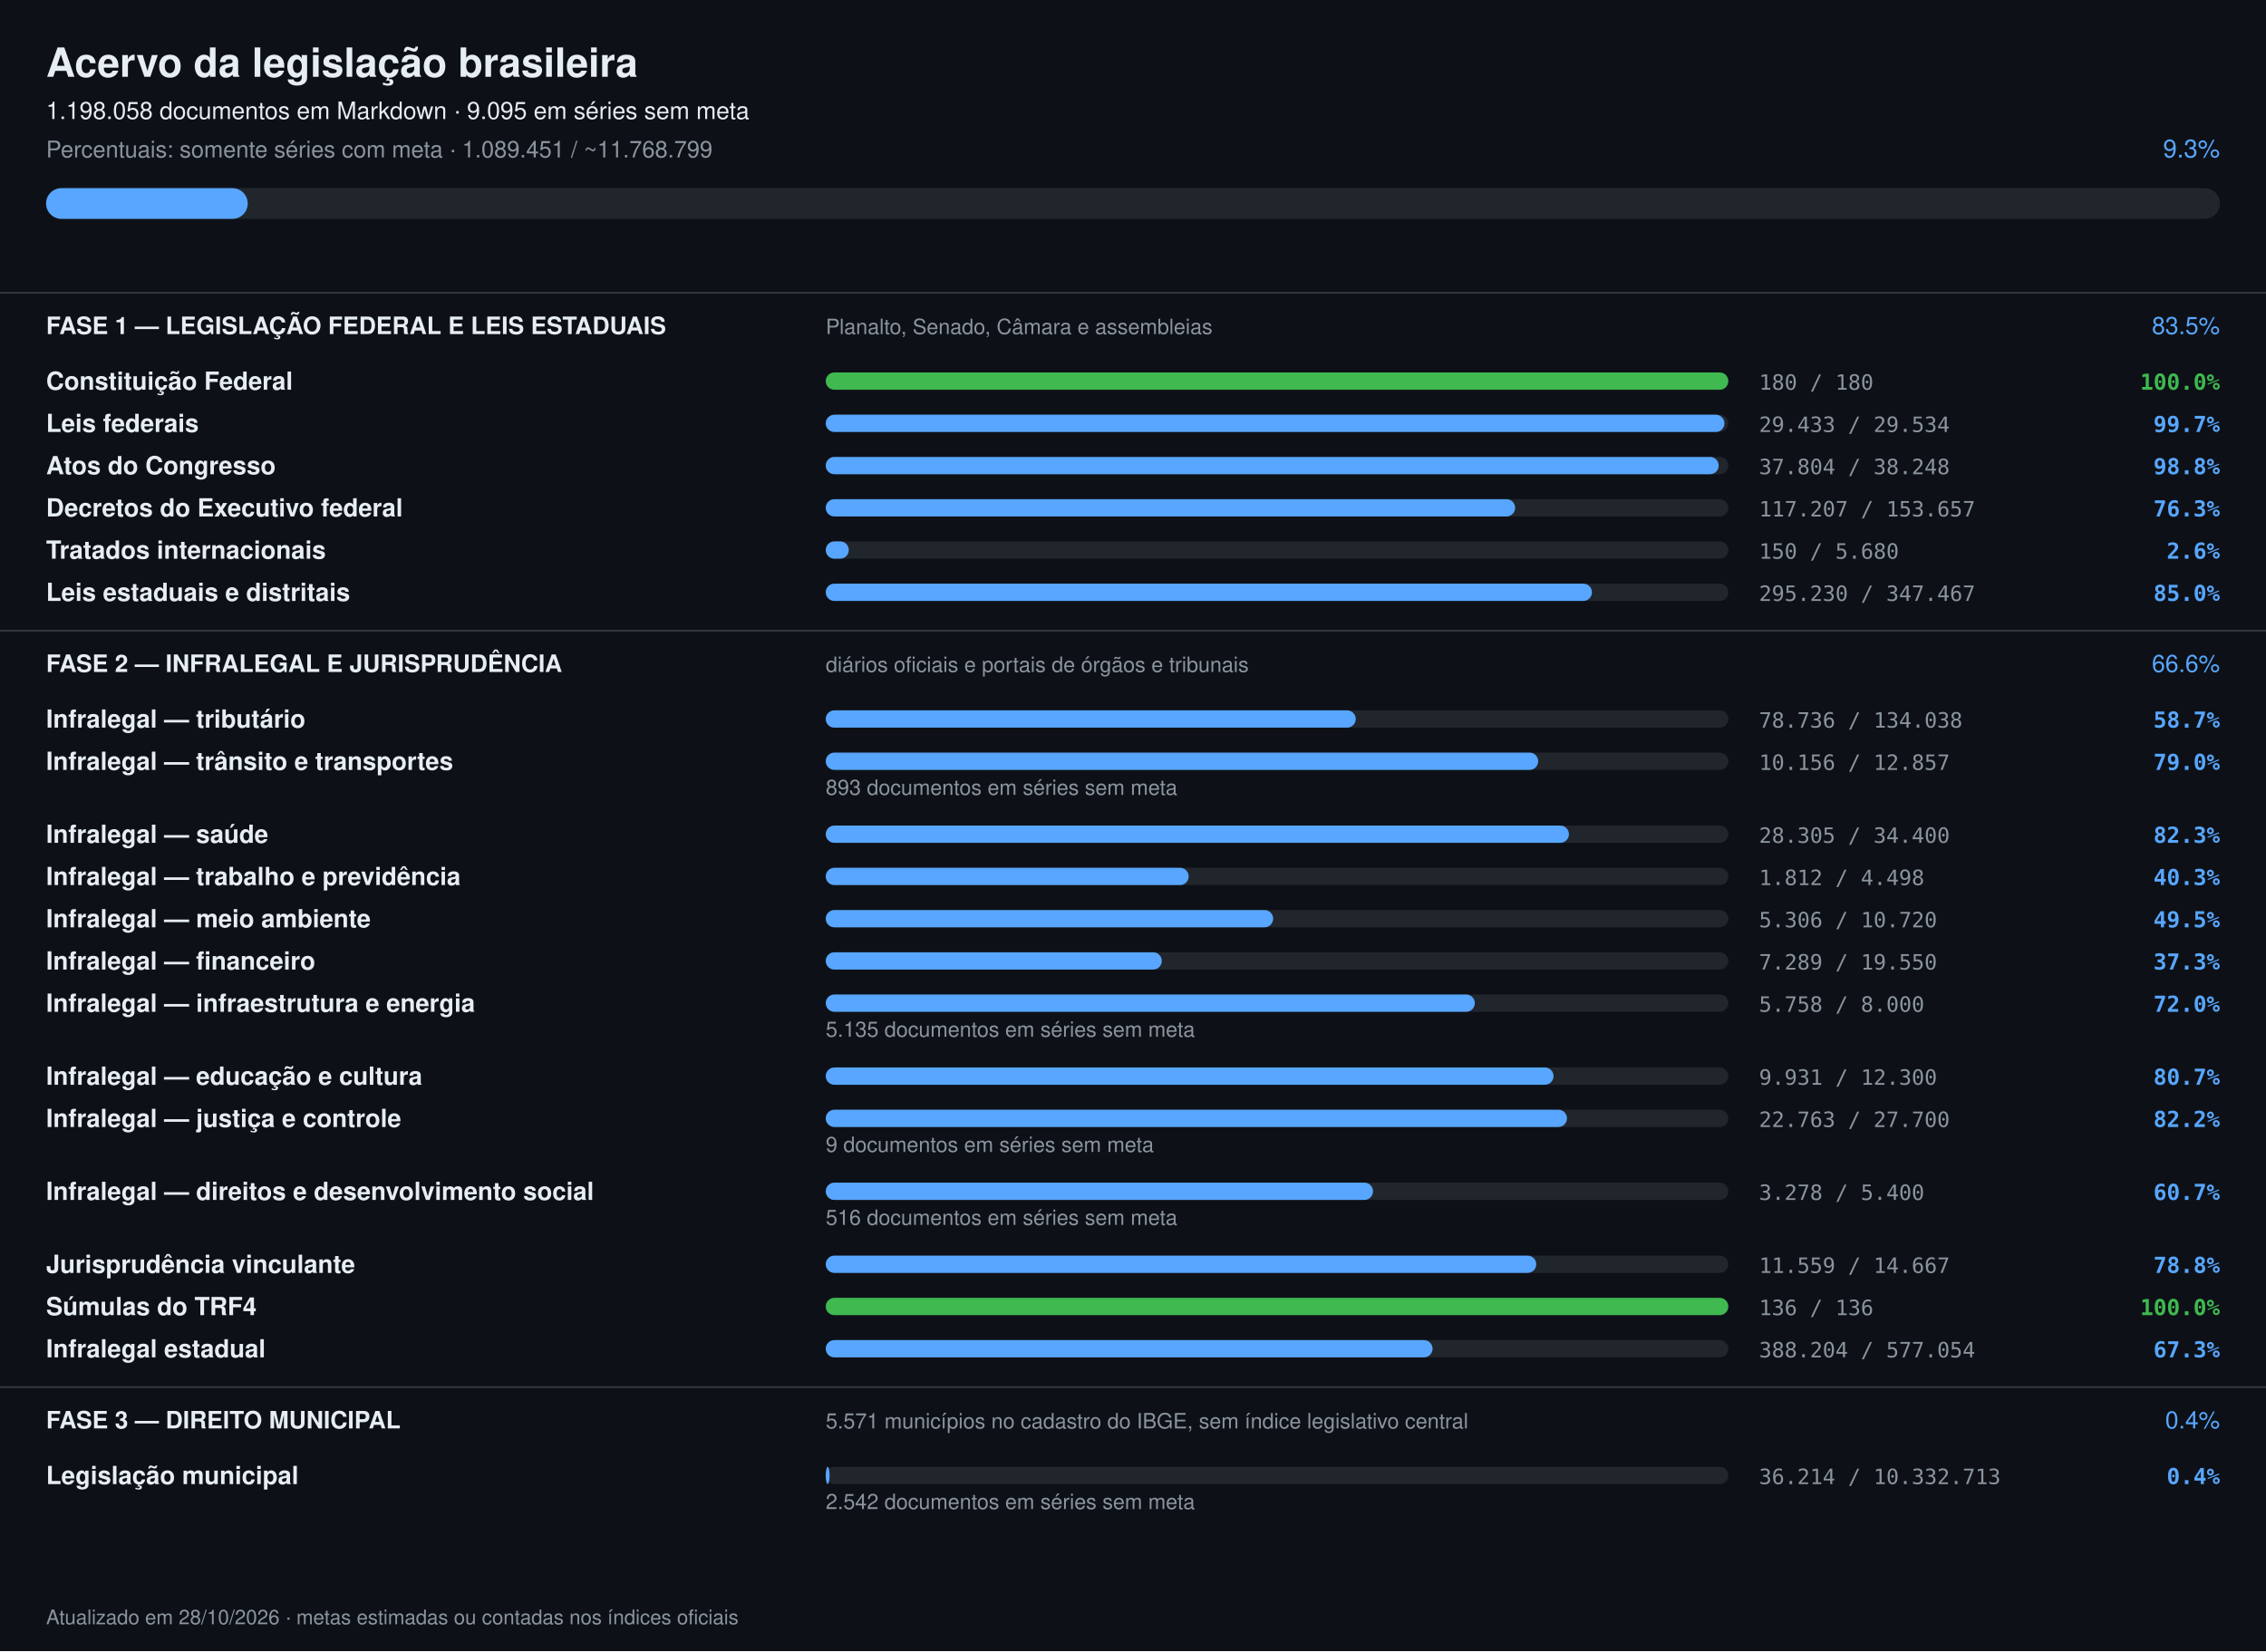
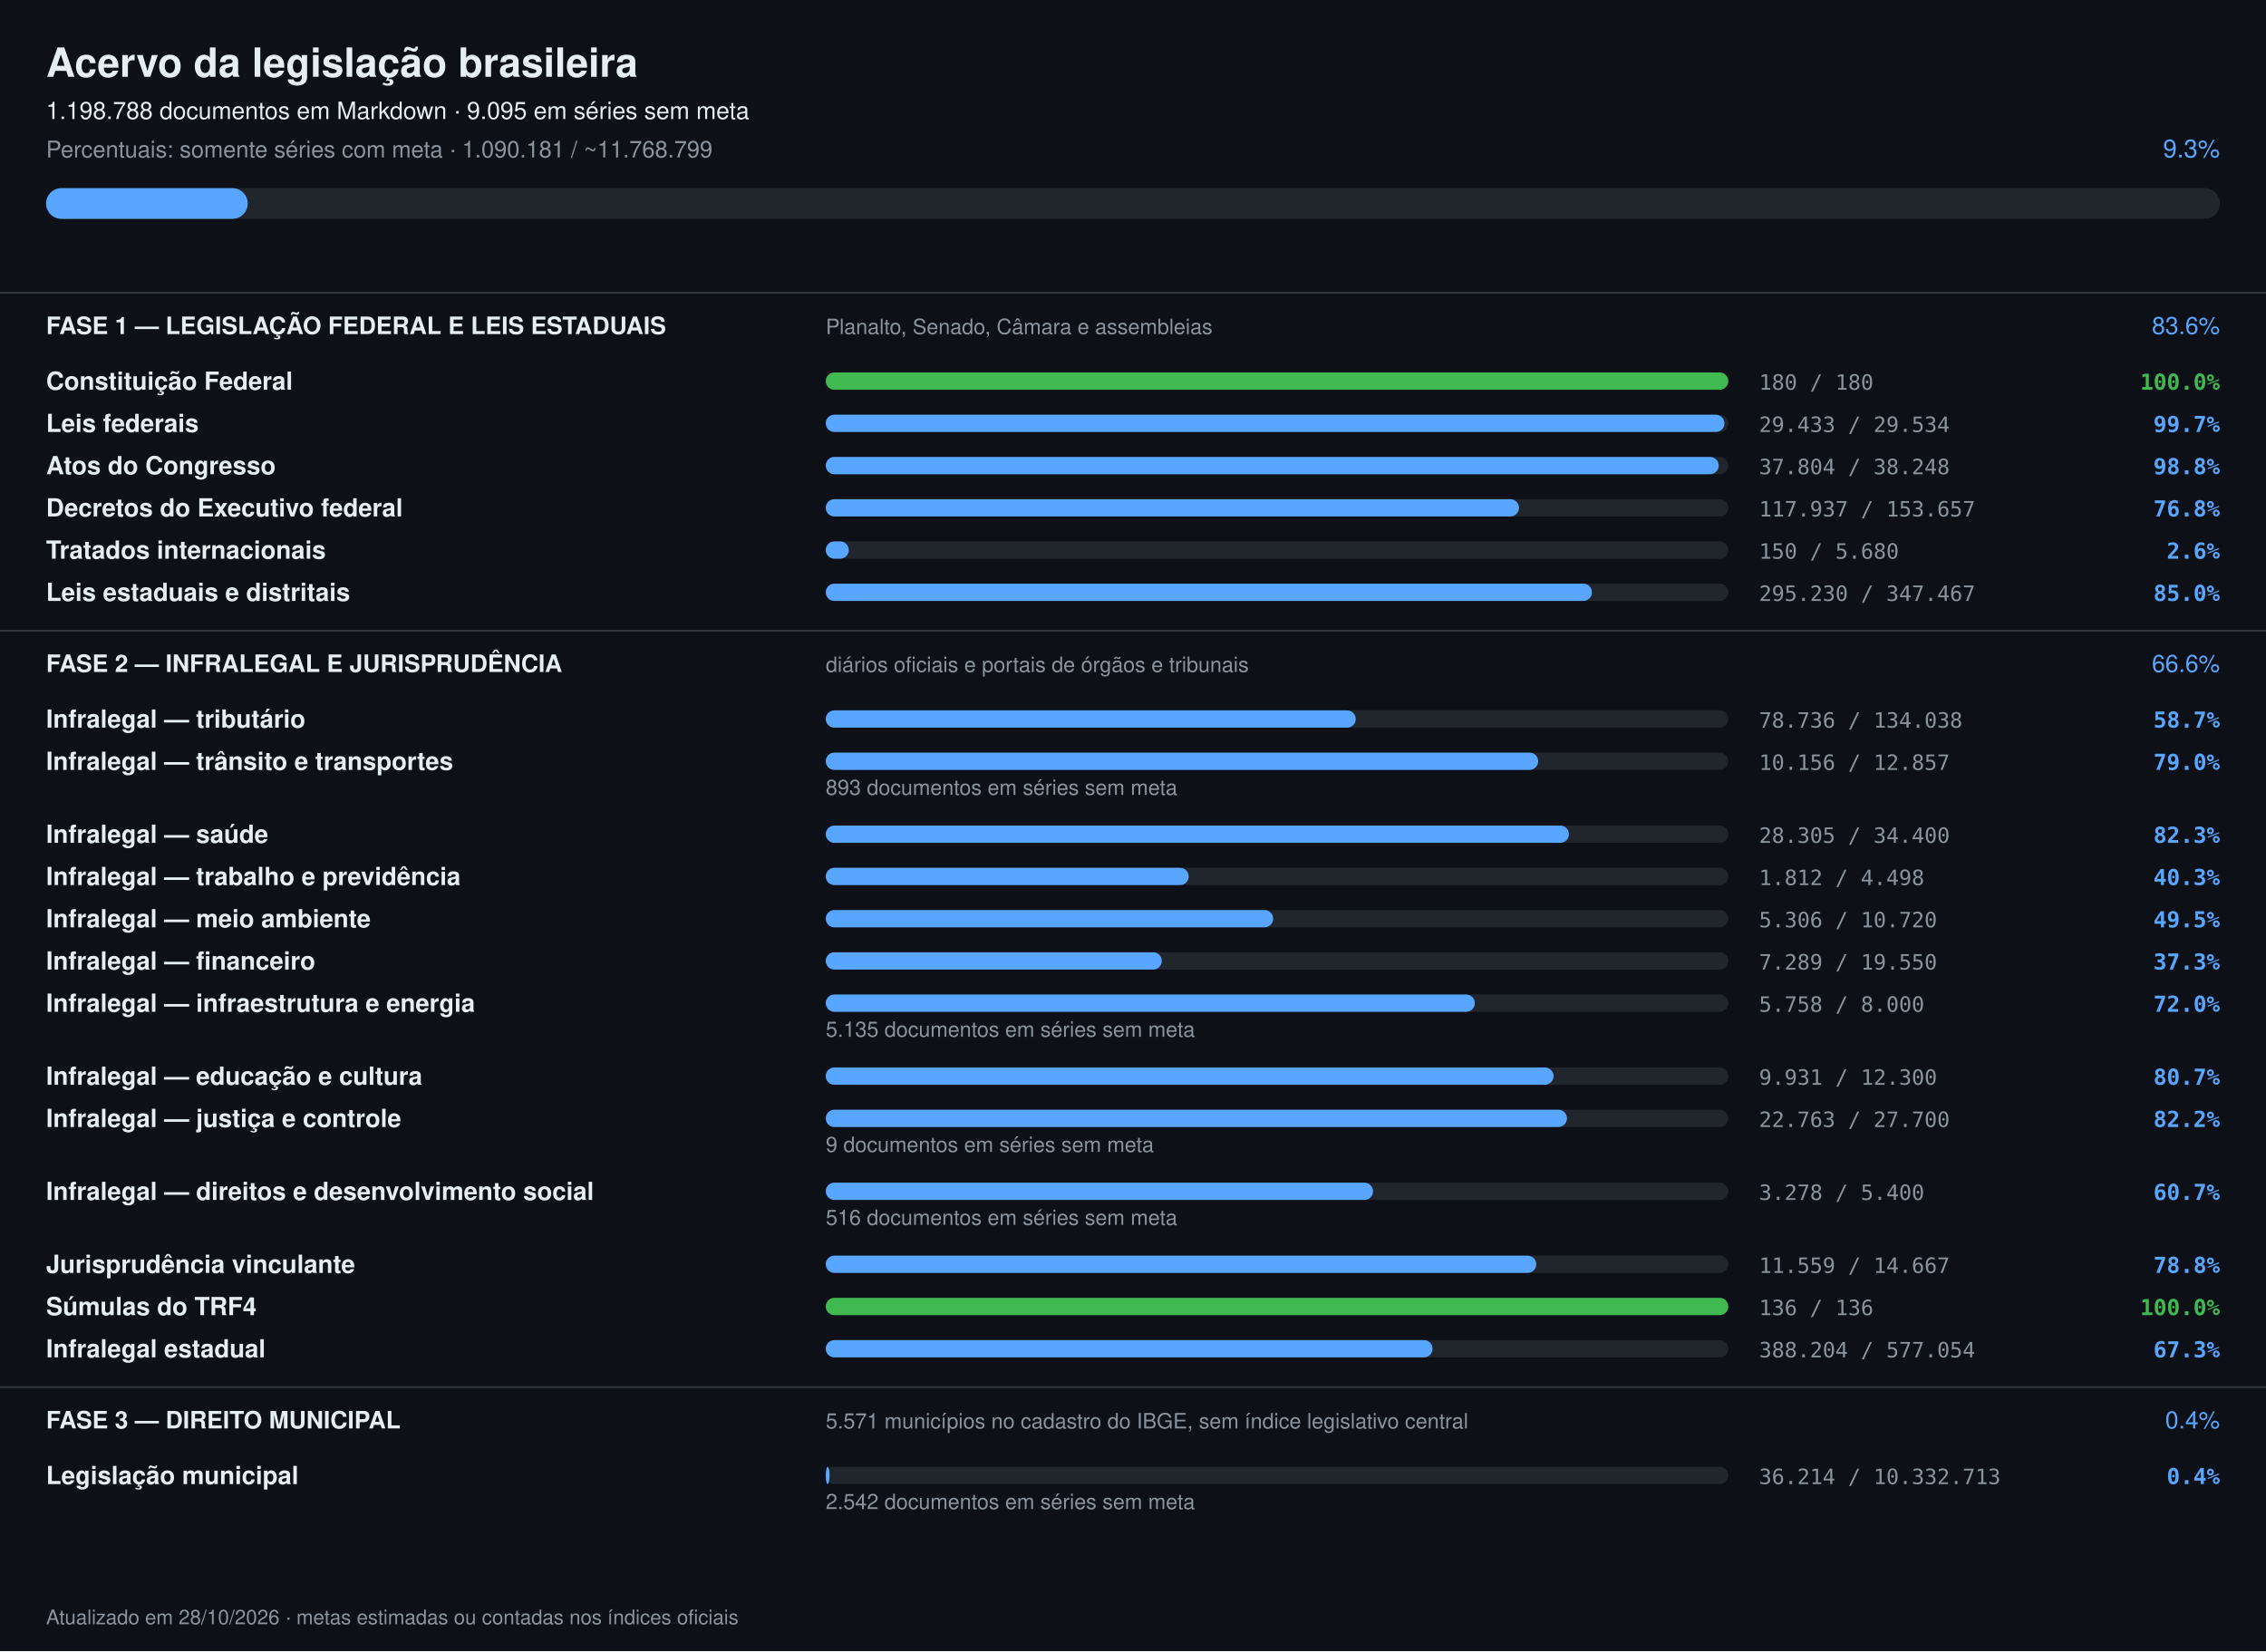
<svg xmlns="http://www.w3.org/2000/svg" width="1180" height="860" viewBox="0 0 1180 860" font-family="-apple-system,Segoe UI,Helvetica,Arial,sans-serif">
  <rect width="1180" height="860" fill="#0d1117" />
  <text x="24" y="40" font-size="21" font-weight="700" fill="#e6edf3">Acervo da legislação brasileira</text>
-   <text x="24" y="62" font-size="12.5" fill="#e6edf3">1.198.058 documentos em Markdown · 9.095 em séries sem meta</text>
-   <text x="24" y="82" font-size="12" fill="#8b949e">Percentuais: somente séries com meta · 1.089.451 / ~11.768.799</text>
+   <text x="24" y="62" font-size="12.5" fill="#e6edf3">1.198.788 documentos em Markdown · 9.095 em séries sem meta</text>
+   <text x="24" y="82" font-size="12" fill="#8b949e">Percentuais: somente séries com meta · 1.090.181 / ~11.768.799</text>
  <text x="1156" y="82" font-size="13" text-anchor="end" fill="#58a6ff">9.3%</text>
  <rect x="24" y="98" width="1132" height="16" rx="8" fill="#21262d" />
  <rect x="24" y="98" width="105" height="16" rx="8" fill="#58a6ff" />
  <rect x="0" y="152" width="1180" height="1" fill="#30363d" />
  <text x="24" y="174" font-size="12.5" font-weight="700" fill="#e6edf3">FASE 1 — LEGISLAÇÃO FEDERAL E LEIS ESTADUAIS</text>
  <text x="430" y="174" font-size="11" fill="#8b949e">Planalto, Senado, Câmara e assembleias</text>
-   <text x="1156" y="174" font-size="12.5" text-anchor="end" fill="#58a6ff">83.5%</text>
+   <text x="1156" y="174" font-size="12.5" text-anchor="end" fill="#58a6ff">83.6%</text>
  <text x="24" y="203" font-size="13" font-weight="600" fill="#e6edf3">Constituição Federal</text>
  <rect x="430" y="194" width="470" height="9" rx="4.5" fill="#21262d" />
  <rect x="430" y="194" width="470" height="9" rx="4.5" fill="#3fb950" />
  <text x="916" y="203" font-size="11" fill="#8b949e" font-family="ui-monospace,monospace">180 / 180</text>
  <text x="1156" y="203" font-size="11.5" text-anchor="end" font-weight="600" fill="#3fb950" font-family="ui-monospace,monospace">100.0%</text>
  <text x="24" y="225" font-size="13" font-weight="600" fill="#e6edf3">Leis federais</text>
  <rect x="430" y="216" width="470" height="9" rx="4.5" fill="#21262d" />
  <rect x="430" y="216" width="468" height="9" rx="4.5" fill="#58a6ff" />
  <text x="916" y="225" font-size="11" fill="#8b949e" font-family="ui-monospace,monospace">29.433 / 29.534</text>
  <text x="1156" y="225" font-size="11.5" text-anchor="end" font-weight="600" fill="#58a6ff" font-family="ui-monospace,monospace">99.7%</text>
  <text x="24" y="247" font-size="13" font-weight="600" fill="#e6edf3">Atos do Congresso</text>
  <rect x="430" y="238" width="470" height="9" rx="4.5" fill="#21262d" />
  <rect x="430" y="238" width="465" height="9" rx="4.5" fill="#58a6ff" />
  <text x="916" y="247" font-size="11" fill="#8b949e" font-family="ui-monospace,monospace">37.804 / 38.248</text>
  <text x="1156" y="247" font-size="11.5" text-anchor="end" font-weight="600" fill="#58a6ff" font-family="ui-monospace,monospace">98.8%</text>
  <text x="24" y="269" font-size="13" font-weight="600" fill="#e6edf3">Decretos do Executivo federal</text>
  <rect x="430" y="260" width="470" height="9" rx="4.5" fill="#21262d" />
-   <rect x="430" y="260" width="359" height="9" rx="4.5" fill="#58a6ff" />
-   <text x="916" y="269" font-size="11" fill="#8b949e" font-family="ui-monospace,monospace">117.207 / 153.657</text>
-   <text x="1156" y="269" font-size="11.5" text-anchor="end" font-weight="600" fill="#58a6ff" font-family="ui-monospace,monospace">76.3%</text>
+   <rect x="430" y="260" width="361" height="9" rx="4.5" fill="#58a6ff" />
+   <text x="916" y="269" font-size="11" fill="#8b949e" font-family="ui-monospace,monospace">117.937 / 153.657</text>
+   <text x="1156" y="269" font-size="11.5" text-anchor="end" font-weight="600" fill="#58a6ff" font-family="ui-monospace,monospace">76.8%</text>
  <text x="24" y="291" font-size="13" font-weight="600" fill="#e6edf3">Tratados internacionais</text>
  <rect x="430" y="282" width="470" height="9" rx="4.5" fill="#21262d" />
  <rect x="430" y="282" width="12" height="9" rx="4.5" fill="#58a6ff" />
  <text x="916" y="291" font-size="11" fill="#8b949e" font-family="ui-monospace,monospace">150 / 5.680</text>
  <text x="1156" y="291" font-size="11.5" text-anchor="end" font-weight="600" fill="#58a6ff" font-family="ui-monospace,monospace">2.6%</text>
  <text x="24" y="313" font-size="13" font-weight="600" fill="#e6edf3">Leis estaduais e distritais</text>
  <rect x="430" y="304" width="470" height="9" rx="4.5" fill="#21262d" />
  <rect x="430" y="304" width="399" height="9" rx="4.5" fill="#58a6ff" />
  <text x="916" y="313" font-size="11" fill="#8b949e" font-family="ui-monospace,monospace">295.230 / 347.467</text>
  <text x="1156" y="313" font-size="11.5" text-anchor="end" font-weight="600" fill="#58a6ff" font-family="ui-monospace,monospace">85.0%</text>
  <rect x="0" y="328" width="1180" height="1" fill="#30363d" />
  <text x="24" y="350" font-size="12.5" font-weight="700" fill="#e6edf3">FASE 2 — INFRALEGAL E JURISPRUDÊNCIA</text>
  <text x="430" y="350" font-size="11" fill="#8b949e">diários oficiais e portais de órgãos e tribunais</text>
  <text x="1156" y="350" font-size="12.5" text-anchor="end" fill="#58a6ff">66.6%</text>
  <text x="24" y="379" font-size="13" font-weight="600" fill="#e6edf3">Infralegal — tributário</text>
  <rect x="430" y="370" width="470" height="9" rx="4.5" fill="#21262d" />
  <rect x="430" y="370" width="276" height="9" rx="4.5" fill="#58a6ff" />
  <text x="916" y="379" font-size="11" fill="#8b949e" font-family="ui-monospace,monospace">78.736 / 134.038</text>
  <text x="1156" y="379" font-size="11.5" text-anchor="end" font-weight="600" fill="#58a6ff" font-family="ui-monospace,monospace">58.7%</text>
  <text x="24" y="401" font-size="13" font-weight="600" fill="#e6edf3">Infralegal — trânsito e transportes</text>
  <rect x="430" y="392" width="470" height="9" rx="4.5" fill="#21262d" />
  <rect x="430" y="392" width="371" height="9" rx="4.5" fill="#58a6ff" />
  <text x="916" y="401" font-size="11" fill="#8b949e" font-family="ui-monospace,monospace">10.156 / 12.857</text>
  <text x="1156" y="401" font-size="11.5" text-anchor="end" font-weight="600" fill="#58a6ff" font-family="ui-monospace,monospace">79.0%</text>
  <text x="430" y="414" font-size="11" fill="#8b949e">893 documentos em séries sem meta</text>
  <text x="24" y="439" font-size="13" font-weight="600" fill="#e6edf3">Infralegal — saúde</text>
  <rect x="430" y="430" width="470" height="9" rx="4.5" fill="#21262d" />
  <rect x="430" y="430" width="387" height="9" rx="4.5" fill="#58a6ff" />
  <text x="916" y="439" font-size="11" fill="#8b949e" font-family="ui-monospace,monospace">28.305 / 34.400</text>
  <text x="1156" y="439" font-size="11.5" text-anchor="end" font-weight="600" fill="#58a6ff" font-family="ui-monospace,monospace">82.3%</text>
  <text x="24" y="461" font-size="13" font-weight="600" fill="#e6edf3">Infralegal — trabalho e previdência</text>
  <rect x="430" y="452" width="470" height="9" rx="4.5" fill="#21262d" />
  <rect x="430" y="452" width="189" height="9" rx="4.5" fill="#58a6ff" />
  <text x="916" y="461" font-size="11" fill="#8b949e" font-family="ui-monospace,monospace">1.812 / 4.498</text>
  <text x="1156" y="461" font-size="11.5" text-anchor="end" font-weight="600" fill="#58a6ff" font-family="ui-monospace,monospace">40.3%</text>
  <text x="24" y="483" font-size="13" font-weight="600" fill="#e6edf3">Infralegal — meio ambiente</text>
  <rect x="430" y="474" width="470" height="9" rx="4.5" fill="#21262d" />
  <rect x="430" y="474" width="233" height="9" rx="4.5" fill="#58a6ff" />
  <text x="916" y="483" font-size="11" fill="#8b949e" font-family="ui-monospace,monospace">5.306 / 10.720</text>
  <text x="1156" y="483" font-size="11.5" text-anchor="end" font-weight="600" fill="#58a6ff" font-family="ui-monospace,monospace">49.5%</text>
  <text x="24" y="505" font-size="13" font-weight="600" fill="#e6edf3">Infralegal — financeiro</text>
  <rect x="430" y="496" width="470" height="9" rx="4.5" fill="#21262d" />
  <rect x="430" y="496" width="175" height="9" rx="4.5" fill="#58a6ff" />
  <text x="916" y="505" font-size="11" fill="#8b949e" font-family="ui-monospace,monospace">7.289 / 19.550</text>
  <text x="1156" y="505" font-size="11.5" text-anchor="end" font-weight="600" fill="#58a6ff" font-family="ui-monospace,monospace">37.3%</text>
  <text x="24" y="527" font-size="13" font-weight="600" fill="#e6edf3">Infralegal — infraestrutura e energia</text>
  <rect x="430" y="518" width="470" height="9" rx="4.5" fill="#21262d" />
  <rect x="430" y="518" width="338" height="9" rx="4.5" fill="#58a6ff" />
  <text x="916" y="527" font-size="11" fill="#8b949e" font-family="ui-monospace,monospace">5.758 / 8.000</text>
  <text x="1156" y="527" font-size="11.5" text-anchor="end" font-weight="600" fill="#58a6ff" font-family="ui-monospace,monospace">72.0%</text>
  <text x="430" y="540" font-size="11" fill="#8b949e">5.135 documentos em séries sem meta</text>
  <text x="24" y="565" font-size="13" font-weight="600" fill="#e6edf3">Infralegal — educação e cultura</text>
  <rect x="430" y="556" width="470" height="9" rx="4.5" fill="#21262d" />
  <rect x="430" y="556" width="379" height="9" rx="4.5" fill="#58a6ff" />
  <text x="916" y="565" font-size="11" fill="#8b949e" font-family="ui-monospace,monospace">9.931 / 12.300</text>
  <text x="1156" y="565" font-size="11.5" text-anchor="end" font-weight="600" fill="#58a6ff" font-family="ui-monospace,monospace">80.7%</text>
  <text x="24" y="587" font-size="13" font-weight="600" fill="#e6edf3">Infralegal — justiça e controle</text>
  <rect x="430" y="578" width="470" height="9" rx="4.5" fill="#21262d" />
  <rect x="430" y="578" width="386" height="9" rx="4.5" fill="#58a6ff" />
  <text x="916" y="587" font-size="11" fill="#8b949e" font-family="ui-monospace,monospace">22.763 / 27.700</text>
  <text x="1156" y="587" font-size="11.5" text-anchor="end" font-weight="600" fill="#58a6ff" font-family="ui-monospace,monospace">82.2%</text>
  <text x="430" y="600" font-size="11" fill="#8b949e">9 documentos em séries sem meta</text>
  <text x="24" y="625" font-size="13" font-weight="600" fill="#e6edf3">Infralegal — direitos e desenvolvimento social</text>
  <rect x="430" y="616" width="470" height="9" rx="4.5" fill="#21262d" />
  <rect x="430" y="616" width="285" height="9" rx="4.5" fill="#58a6ff" />
  <text x="916" y="625" font-size="11" fill="#8b949e" font-family="ui-monospace,monospace">3.278 / 5.400</text>
  <text x="1156" y="625" font-size="11.5" text-anchor="end" font-weight="600" fill="#58a6ff" font-family="ui-monospace,monospace">60.7%</text>
  <text x="430" y="638" font-size="11" fill="#8b949e">516 documentos em séries sem meta</text>
  <text x="24" y="663" font-size="13" font-weight="600" fill="#e6edf3">Jurisprudência vinculante</text>
  <rect x="430" y="654" width="470" height="9" rx="4.5" fill="#21262d" />
  <rect x="430" y="654" width="370" height="9" rx="4.5" fill="#58a6ff" />
  <text x="916" y="663" font-size="11" fill="#8b949e" font-family="ui-monospace,monospace">11.559 / 14.667</text>
  <text x="1156" y="663" font-size="11.5" text-anchor="end" font-weight="600" fill="#58a6ff" font-family="ui-monospace,monospace">78.8%</text>
  <text x="24" y="685" font-size="13" font-weight="600" fill="#e6edf3">Súmulas do TRF4</text>
  <rect x="430" y="676" width="470" height="9" rx="4.5" fill="#21262d" />
  <rect x="430" y="676" width="470" height="9" rx="4.5" fill="#3fb950" />
  <text x="916" y="685" font-size="11" fill="#8b949e" font-family="ui-monospace,monospace">136 / 136</text>
  <text x="1156" y="685" font-size="11.5" text-anchor="end" font-weight="600" fill="#3fb950" font-family="ui-monospace,monospace">100.0%</text>
  <text x="24" y="707" font-size="13" font-weight="600" fill="#e6edf3">Infralegal estadual</text>
  <rect x="430" y="698" width="470" height="9" rx="4.5" fill="#21262d" />
  <rect x="430" y="698" width="316" height="9" rx="4.5" fill="#58a6ff" />
  <text x="916" y="707" font-size="11" fill="#8b949e" font-family="ui-monospace,monospace">388.204 / 577.054</text>
  <text x="1156" y="707" font-size="11.5" text-anchor="end" font-weight="600" fill="#58a6ff" font-family="ui-monospace,monospace">67.3%</text>
  <rect x="0" y="722" width="1180" height="1" fill="#30363d" />
  <text x="24" y="744" font-size="12.5" font-weight="700" fill="#e6edf3">FASE 3 — DIREITO MUNICIPAL</text>
  <text x="430" y="744" font-size="11" fill="#8b949e">5.571 municípios no cadastro do IBGE, sem índice legislativo central</text>
  <text x="1156" y="744" font-size="12.5" text-anchor="end" fill="#58a6ff">0.4%</text>
  <text x="24" y="773" font-size="13" font-weight="600" fill="#e6edf3">Legislação municipal</text>
  <rect x="430" y="764" width="470" height="9" rx="4.5" fill="#21262d" />
  <rect x="430" y="764" width="2" height="9" rx="4.5" fill="#58a6ff" />
  <text x="916" y="773" font-size="11" fill="#8b949e" font-family="ui-monospace,monospace">36.214 / 10.332.713</text>
  <text x="1156" y="773" font-size="11.5" text-anchor="end" font-weight="600" fill="#58a6ff" font-family="ui-monospace,monospace">0.4%</text>
  <text x="430" y="786" font-size="11" fill="#8b949e">2.542 documentos em séries sem meta</text>
  <text x="24" y="846" font-size="10.5" fill="#8b949e">Atualizado em 28/10/2026 · metas estimadas ou contadas nos índices oficiais</text>
</svg>
